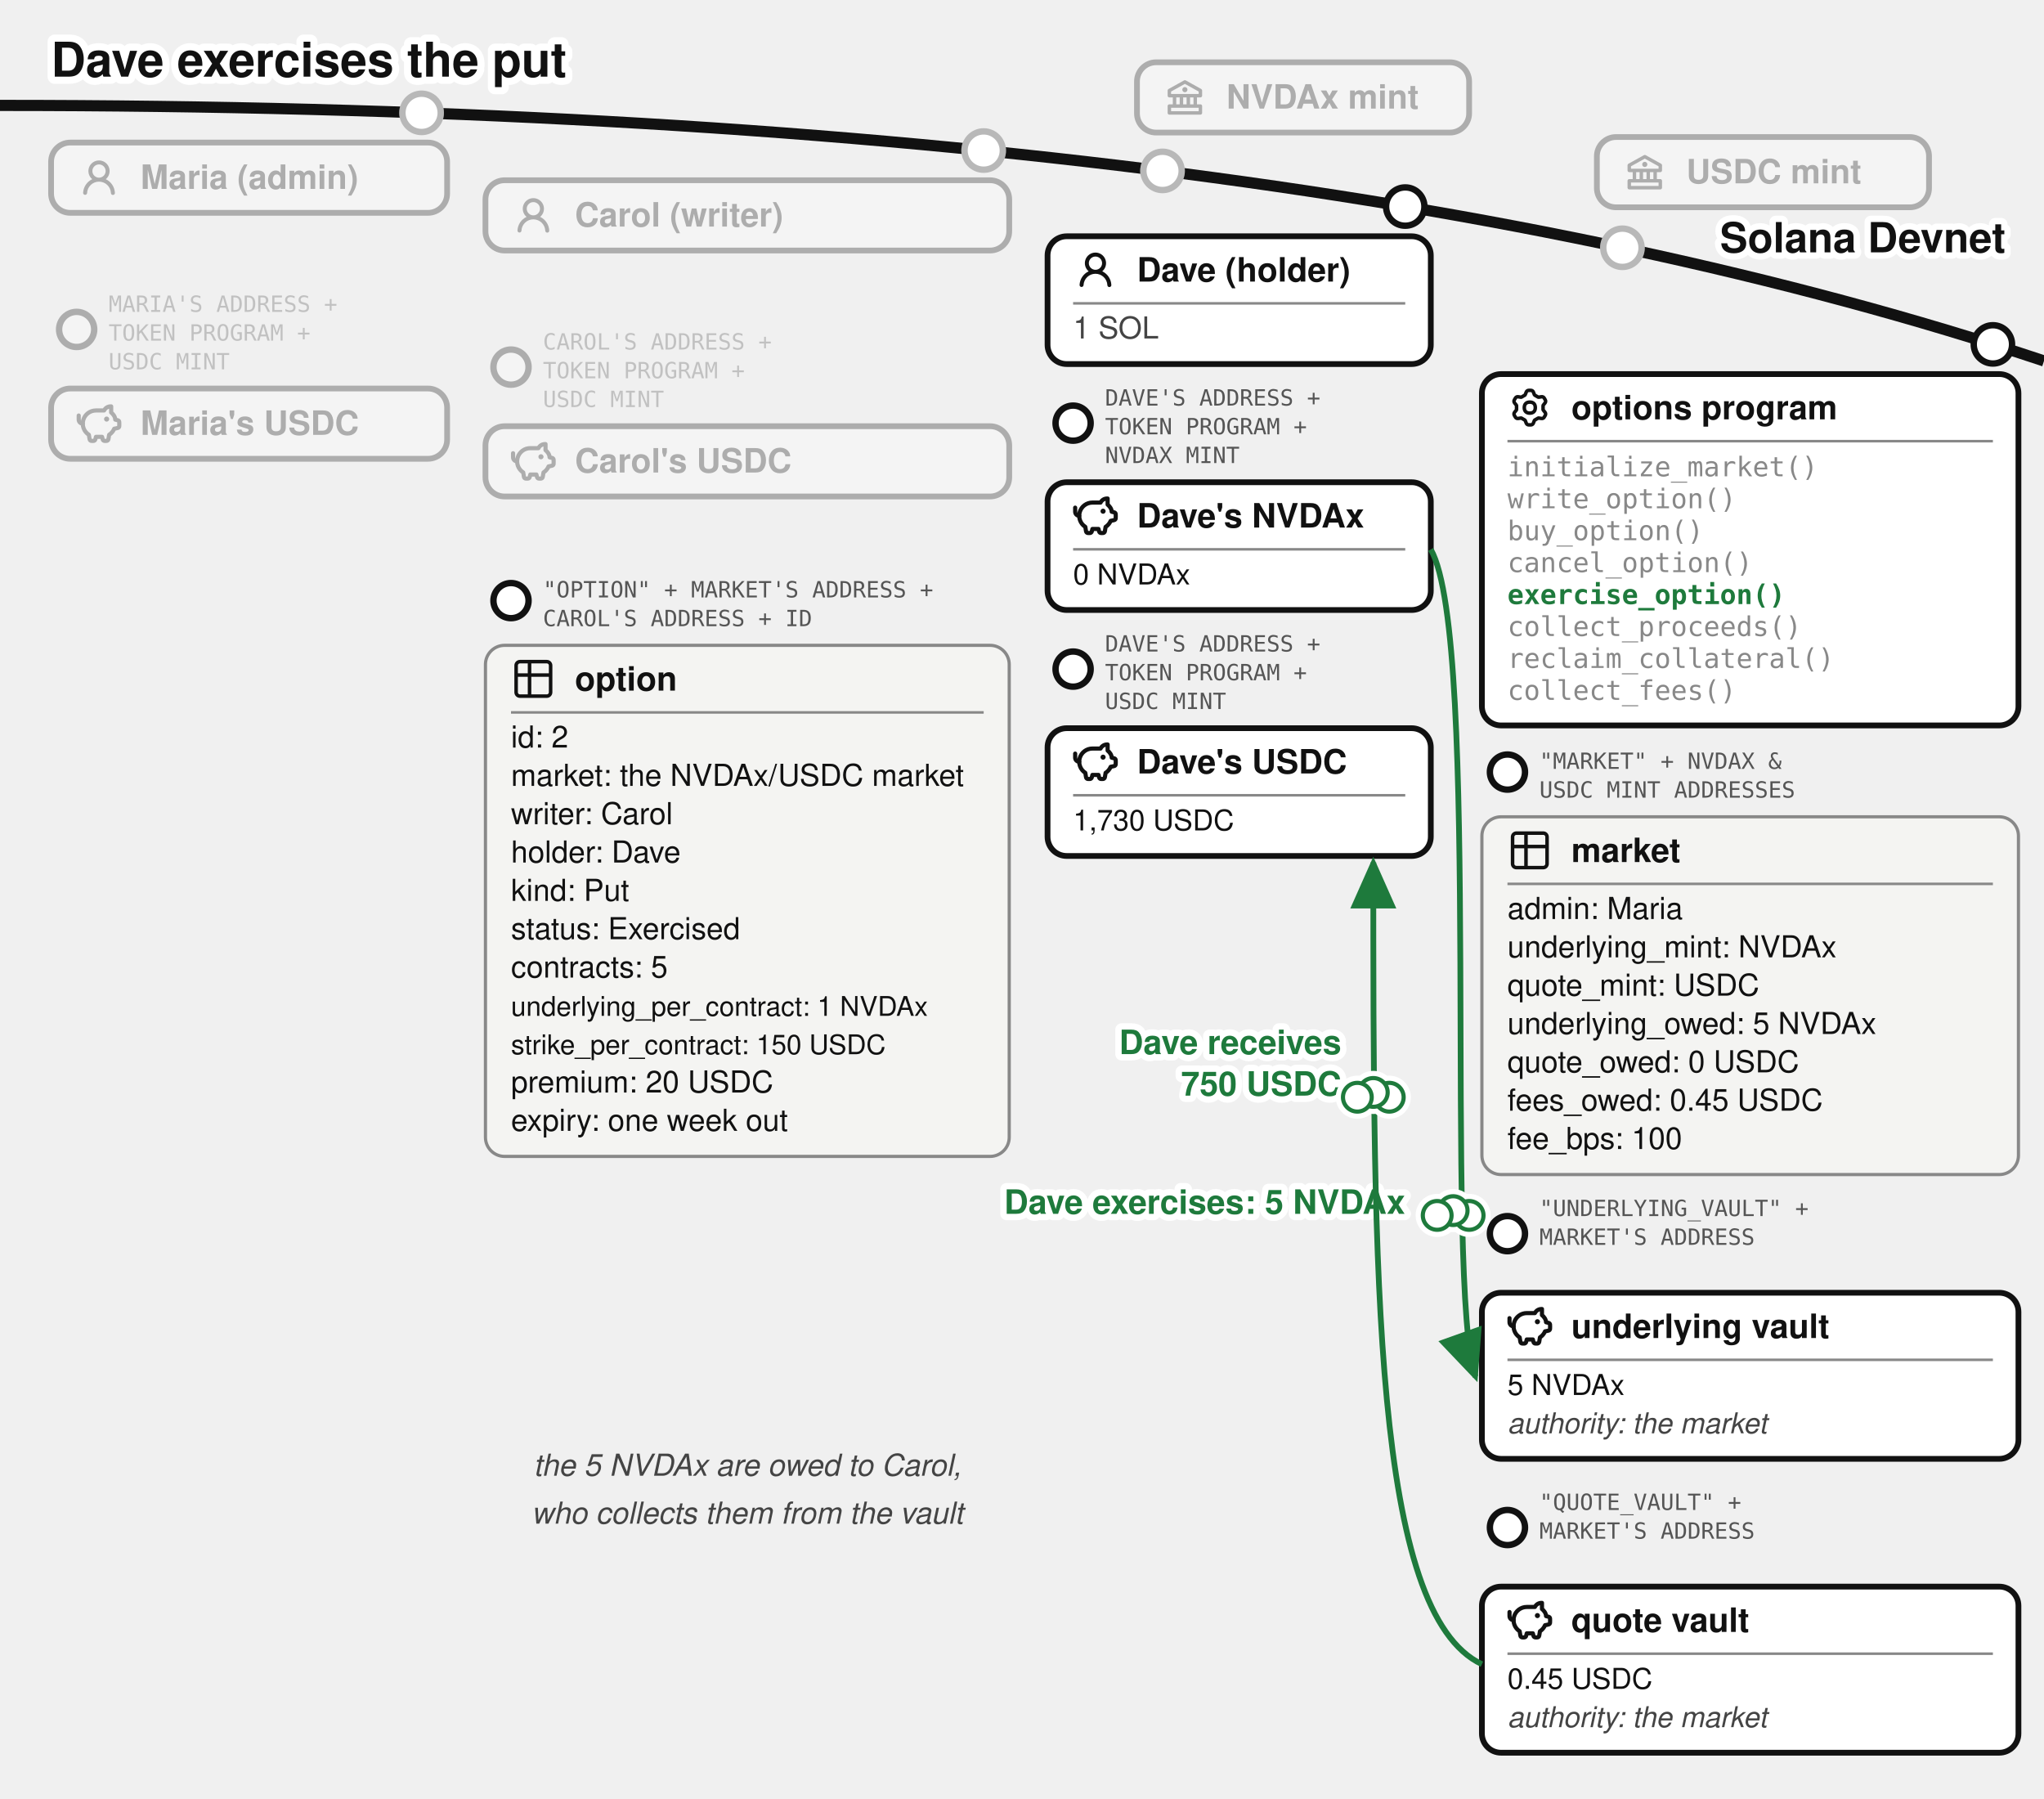
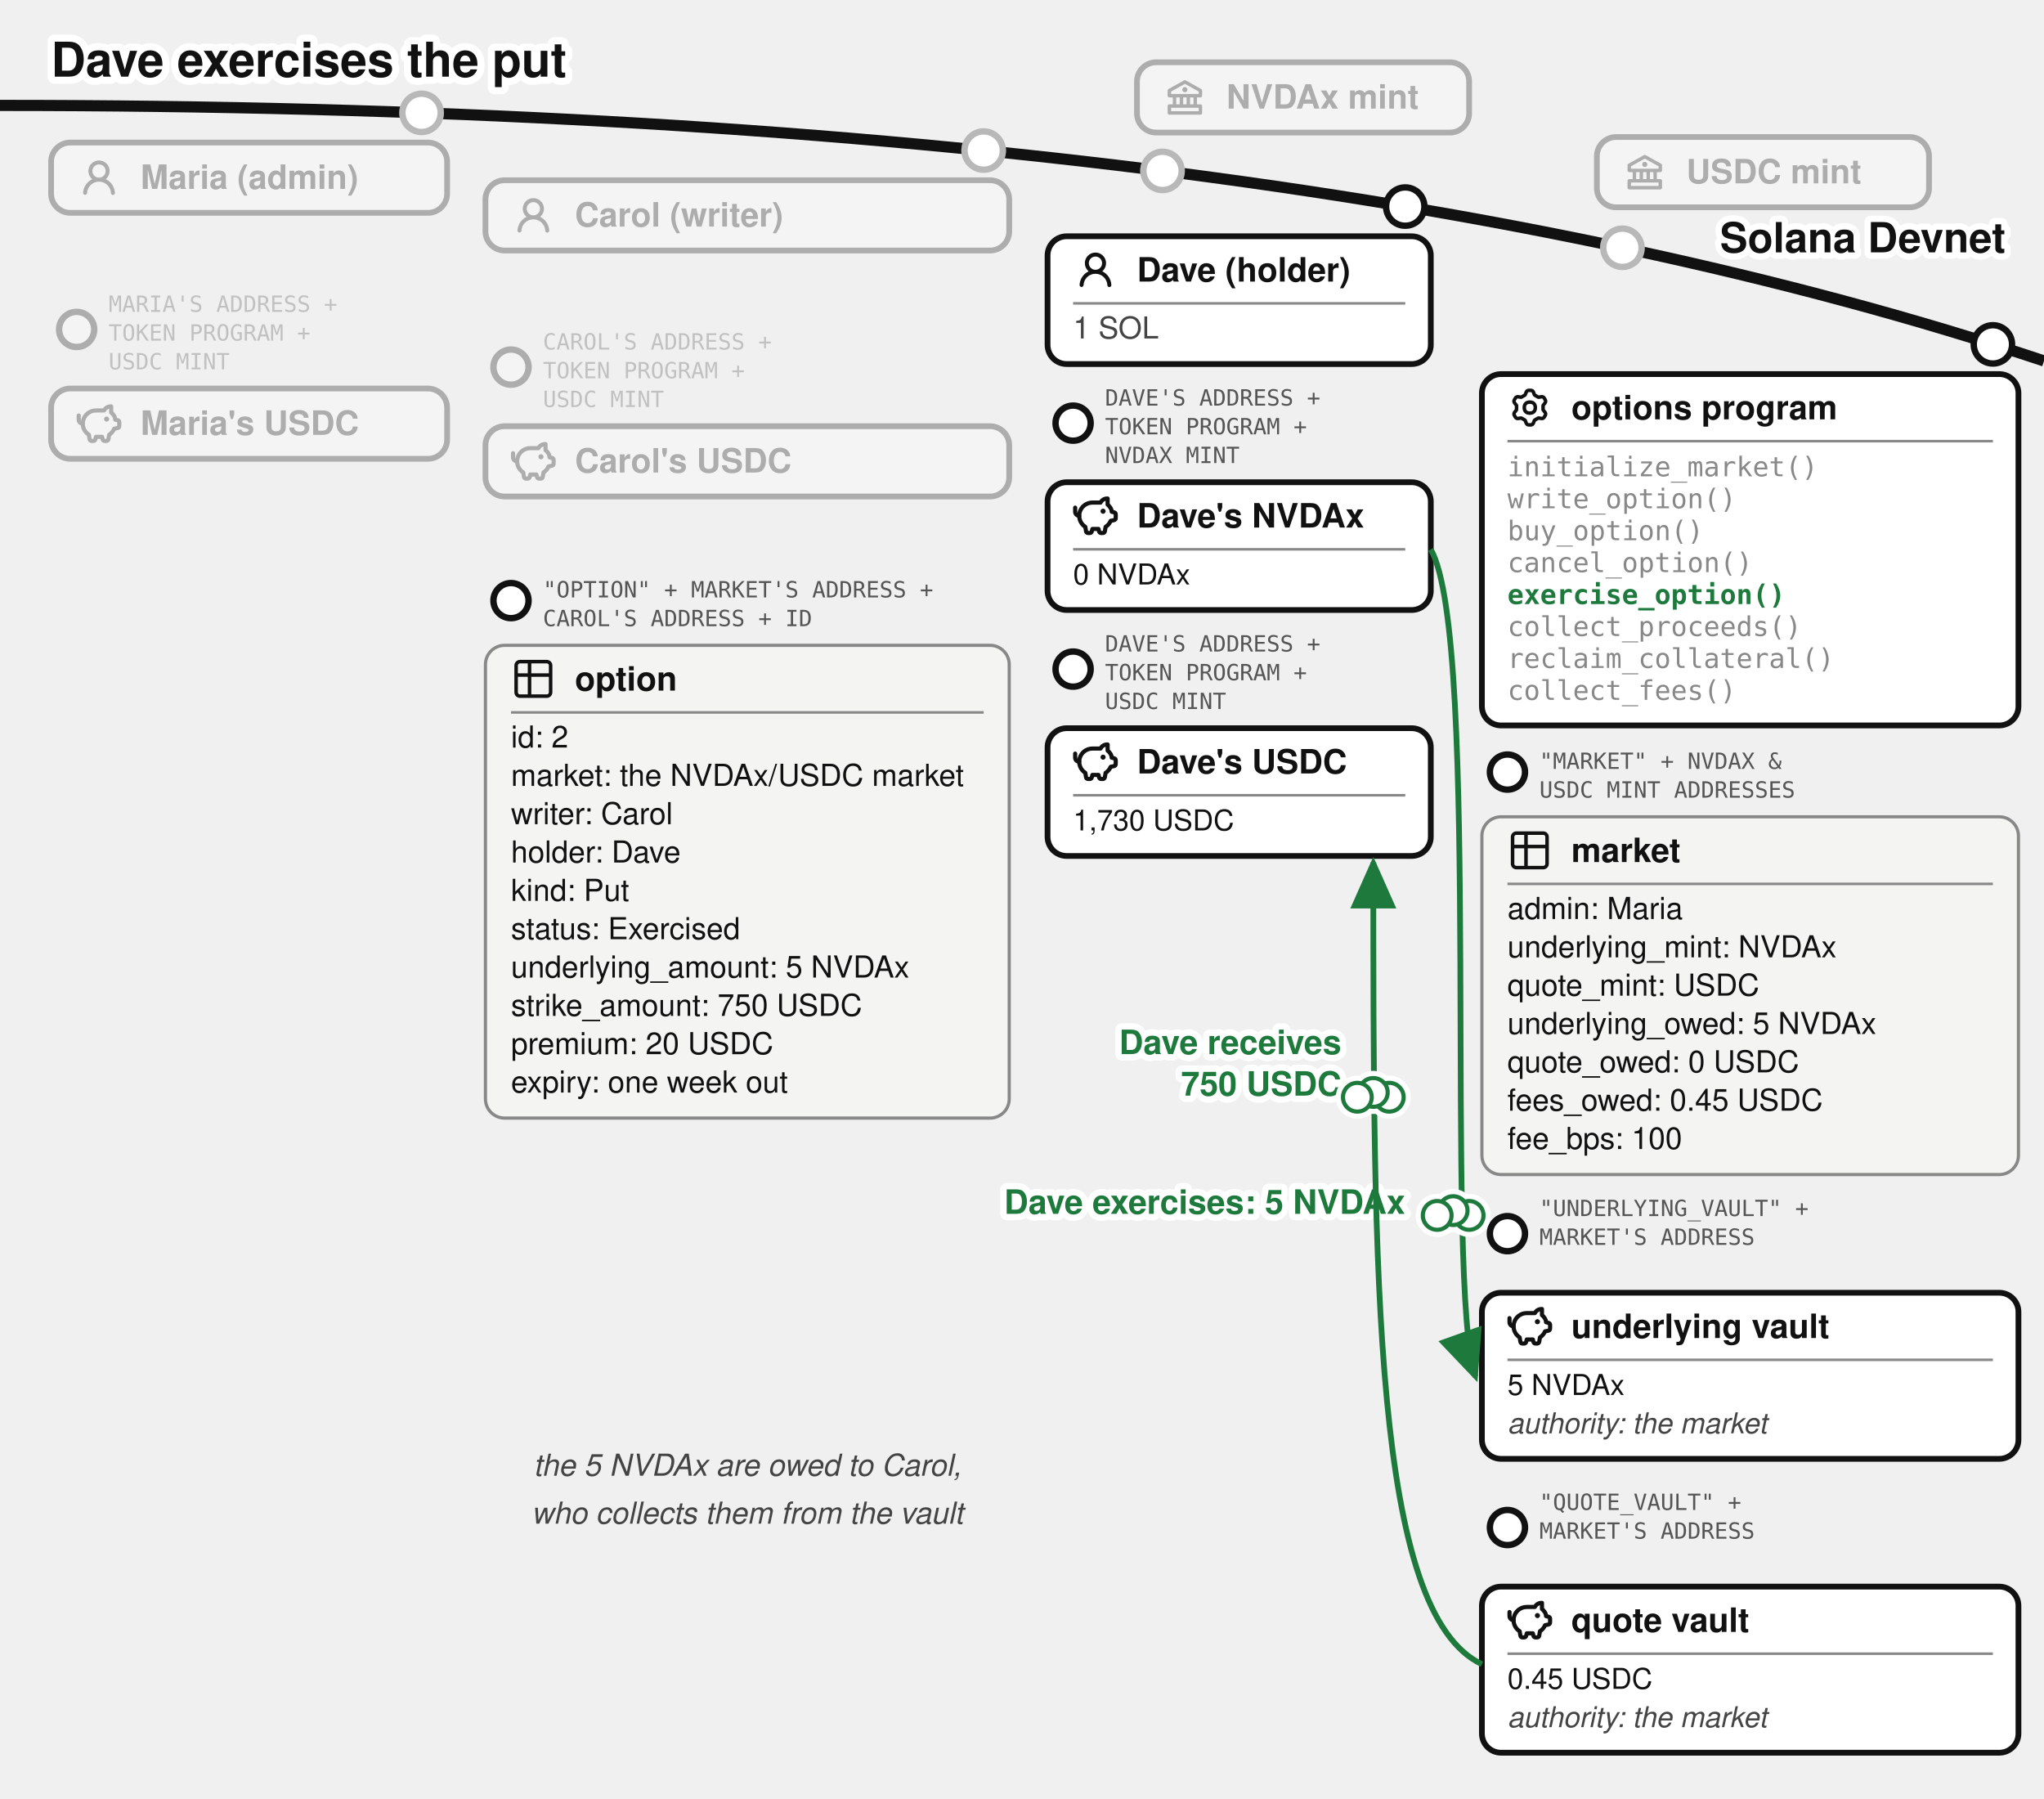
<svg xmlns="http://www.w3.org/2000/svg" viewBox="0 0 640 563" font-family="'Denim INK', Helvetica, Arial, sans-serif" fill="#111">
  <text stroke="#fff" stroke-width="4.5" paint-order="stroke" stroke-linejoin="round" x="16" y="24" font-size="15" font-weight="bold">Dave exercises the put</text>
  <defs>
    <marker id="opt-arr" markerWidth="9" markerHeight="8" refX="8" refY="4" orient="auto">
      <path d="M0,0 L9,4 L0,8 z" fill="#1e7a3c" />
    </marker>
    <marker id="opt-arrg" markerWidth="9" markerHeight="8" refX="8" refY="4" orient="auto">
      <path d="M0,0 L9,4 L0,8 z" fill="#777" />
    </marker>
  </defs>
  <path d="M 0,33 Q 400,33 640,113" fill="none" stroke="#111" stroke-width="3.5" />
  <text stroke="#fff" stroke-width="4" paint-order="stroke" stroke-linejoin="round" x="628" y="79" font-size="13" font-weight="bold" text-anchor="end">Solana Devnet</text>
  <circle cx="364" cy="53.5" r="7" fill="#fff" />
  <g opacity="0.3">
    <circle cx="364" cy="53.5" r="6" fill="#fff" stroke="#111" stroke-width="2" />
    <rect x="356" y="19.5" width="104" height="22" rx="6" fill="#fff" stroke="#111" stroke-width="1.8" />
    <g transform="translate(364,23.5)">
      <g transform="translate(0.52,0.519) scale(0.54)" fill="#111">
        <path d="m21.49 7.13l-9-5a.99.99 0 0 0-.97 0l-9.01 5C2.19 7.31 2 7.64 2 8v3c0 .55.45 1 1 1h2v4H3c-.55 0-1 .45-1 1v4c0 .55.45 1 1 1h18c.55 0 1-.45 1-1v-4c0-.55-.45-1-1-1h-2v-4h2c.55 0 1-.45 1-1V8a1 1 0 0 0-.51-.87M7 12h2v4H7zm6 0v4h-2v-4zm7 6v2H4v-2zm-3-2h-2v-4h2zm3-6H4V8.59l8-4.44l8 4.44z" />
        <path d="M12 6a1.5 1.5 0 1 0 0 3a1.5 1.5 0 1 0 0-3" />
      </g>
    </g>
    <text x="384" y="34" font-size="10.5" font-weight="bold">NVDAx mint</text>
  </g>
  <circle cx="508" cy="77.57" r="7" fill="#fff" />
  <g opacity="0.3">
    <circle cx="508" cy="77.57" r="6" fill="#fff" stroke="#111" stroke-width="2" />
    <rect x="500" y="42.9" width="104" height="22" rx="6" fill="#fff" stroke="#111" stroke-width="1.8" />
    <g transform="translate(508,46.9)">
      <g transform="translate(0.52,0.519) scale(0.54)" fill="#111">
        <path d="m21.49 7.13l-9-5a.99.99 0 0 0-.97 0l-9.01 5C2.19 7.31 2 7.64 2 8v3c0 .55.45 1 1 1h2v4H3c-.55 0-1 .45-1 1v4c0 .55.45 1 1 1h18c.55 0 1-.45 1-1v-4c0-.55-.45-1-1-1h-2v-4h2c.55 0 1-.45 1-1V8a1 1 0 0 0-.51-.87M7 12h2v4H7zm6 0v4h-2v-4zm7 6v2H4v-2zm-3-2h-2v-4h2zm3-6H4V8.59l8-4.44l8 4.44z" />
        <path d="M12 6a1.5 1.5 0 1 0 0 3a1.5 1.5 0 1 0 0-3" />
      </g>
    </g>
    <text x="528" y="57.4" font-size="10.5" font-weight="bold">USDC mint</text>
  </g>
  <circle cx="132" cy="35.33" r="7" fill="#fff" />
  <g opacity="0.3">
    <circle cx="132" cy="35.33" r="6" fill="#fff" stroke="#111" stroke-width="2" />
    <rect x="16" y="44.63" width="124" height="22" rx="6" fill="#fff" stroke="#111" stroke-width="1.8" />
    <g transform="translate(24,48.63)">
      <g transform="translate(0.36,0.767) scale(0.8301)" fill="#111">
        <path d="M10.561 8.073a6 6 0 0 1 3.432 5.142a.75.75 0 1 1-1.498.07a4.5 4.5 0 0 0-8.99 0a.75.75 0 0 1-1.498-.07a6 6 0 0 1 3.431-5.142a3.999 3.999 0 1 1 5.123 0M10.5 5a2.5 2.5 0 1 0-5 0a2.5 2.5 0 0 0 5 0" />
      </g>
    </g>
    <text x="44" y="59.13" font-size="10.5" font-weight="bold">Maria (admin)</text>
  </g>
  <g opacity="0.3">
    <circle cx="24" cy="103.13" r="5.5" fill="#fff" stroke="#111" stroke-width="2" />
    <text x="34" y="97.63" font-size="7" font-family="'DejaVu Sans Mono', monospace" fill="#555">MARIA'S ADDRESS +</text>
    <text x="34" y="106.63" font-size="7" font-family="'DejaVu Sans Mono', monospace" fill="#555">TOKEN PROGRAM +</text>
    <text x="34" y="115.63" font-size="7" font-family="'DejaVu Sans Mono', monospace" fill="#555">USDC MINT</text>
    <rect x="16" y="121.63" width="124" height="22" rx="6" fill="#fff" stroke="#111" stroke-width="1.8" />
    <g transform="translate(24,125.63)">
      <g transform="translate(-0.624,-0.624) scale(0.6353)" fill="none" stroke="#111" stroke-linecap="round" stroke-linejoin="round" stroke-width="2.047">
        <path d="M14.5 5.5h-4A6.5 6.5 0 0 0 7 17.478l.288 1.738c.07.423.105.635.202.798a1 1 0 0 0 .49.416c.178.07.392.07.822.07c.397 0 .596 0 .764-.062a1 1 0 0 0 .479-.374c.1-.148.15-.34.246-.727l.209-.837h3l.21.837c.096.386.144.58.245.727a1 1 0 0 0 .479.374c.168.062.367.062.764.062c.43 0 .644 0 .821-.07a1 1 0 0 0 .49-.416c.098-.163.133-.375.203-.798L17 17.478a6.5 6.5 0 0 0 2.502-2.978l.89-.178c.77-.154 1.155-.231 1.381-.508c.227-.276.227-.669.227-1.453v-.3c0-.75 0-1.124-.212-1.396c-.212-.27-.575-.362-1.303-.544L20 10c0-1.5-1.167-2.833-2-3.5v-3h-.264c-1.37 0-2.623.774-3.236 2" />
        <path d="M15.875 9.75h-.125m.25 0a.25.25 0 1 1-.5 0a.25.25 0 0 1 .5 0M2 8v2a2 2 0 0 0 2 2" />
      </g>
    </g>
    <text x="44" y="136.13" font-size="10.5" font-weight="bold">Maria's USDC</text>
  </g>
  <circle cx="308" cy="47.13" r="7" fill="#fff" />
  <g opacity="0.3">
    <circle cx="308" cy="47.13" r="6" fill="#fff" stroke="#111" stroke-width="2" />
    <rect x="152" y="56.43" width="164" height="22" rx="6" fill="#fff" stroke="#111" stroke-width="1.8" />
    <g transform="translate(160,60.43)">
      <g transform="translate(0.36,0.767) scale(0.8301)" fill="#111">
        <path d="M10.561 8.073a6 6 0 0 1 3.432 5.142a.75.75 0 1 1-1.498.07a4.5 4.5 0 0 0-8.99 0a.75.75 0 0 1-1.498-.07a6 6 0 0 1 3.431-5.142a3.999 3.999 0 1 1 5.123 0M10.5 5a2.5 2.5 0 1 0-5 0a2.5 2.5 0 0 0 5 0" />
      </g>
    </g>
    <text x="180" y="70.93" font-size="10.5" font-weight="bold">Carol (writer)</text>
  </g>
  <g opacity="0.3">
    <circle cx="160" cy="114.93" r="5.5" fill="#fff" stroke="#111" stroke-width="2" />
    <text x="170" y="109.43" font-size="7" font-family="'DejaVu Sans Mono', monospace" fill="#555">CAROL'S ADDRESS +</text>
    <text x="170" y="118.43" font-size="7" font-family="'DejaVu Sans Mono', monospace" fill="#555">TOKEN PROGRAM +</text>
    <text x="170" y="127.43" font-size="7" font-family="'DejaVu Sans Mono', monospace" fill="#555">USDC MINT</text>
    <rect x="152" y="133.43" width="164" height="22" rx="6" fill="#fff" stroke="#111" stroke-width="1.8" />
    <g transform="translate(160,137.43)">
      <g transform="translate(-0.624,-0.624) scale(0.6353)" fill="none" stroke="#111" stroke-linecap="round" stroke-linejoin="round" stroke-width="2.047">
        <path d="M14.5 5.5h-4A6.5 6.5 0 0 0 7 17.478l.288 1.738c.07.423.105.635.202.798a1 1 0 0 0 .49.416c.178.07.392.07.822.07c.397 0 .596 0 .764-.062a1 1 0 0 0 .479-.374c.1-.148.15-.34.246-.727l.209-.837h3l.21.837c.096.386.144.58.245.727a1 1 0 0 0 .479.374c.168.062.367.062.764.062c.43 0 .644 0 .821-.07a1 1 0 0 0 .49-.416c.098-.163.133-.375.203-.798L17 17.478a6.5 6.5 0 0 0 2.502-2.978l.89-.178c.77-.154 1.155-.231 1.381-.508c.227-.276.227-.669.227-1.453v-.3c0-.75 0-1.124-.212-1.396c-.212-.27-.575-.362-1.303-.544L20 10c0-1.5-1.167-2.833-2-3.5v-3h-.264c-1.37 0-2.623.774-3.236 2" />
        <path d="M15.875 9.75h-.125m.25 0a.25.25 0 1 1-.5 0a.25.25 0 0 1 .5 0M2 8v2a2 2 0 0 0 2 2" />
      </g>
    </g>
    <text x="180" y="147.93" font-size="10.5" font-weight="bold">Carol's USDC</text>
  </g>
  <g>
    <circle cx="160" cy="188.03" r="5.5" fill="#fff" stroke="#111" stroke-width="2" />
    <text x="170" y="187.03" font-size="7" font-family="'DejaVu Sans Mono', monospace" fill="#555">"OPTION" + MARKET'S ADDRESS +</text>
    <text x="170" y="196.03" font-size="7" font-family="'DejaVu Sans Mono', monospace" fill="#555">CAROL'S ADDRESS + ID</text>
-     <rect x="152" y="202.03" width="164" height="160" rx="6" fill="#f4f4f2" stroke="#888" />
+     <rect x="152" y="202.03" width="164" height="148" rx="6" fill="#f4f4f2" stroke="#888" />
    <g transform="translate(160,205.53)">
      <g transform="translate(-0.195,-0.195) scale(0.6)" fill="none" stroke="#111" stroke-linecap="round" stroke-linejoin="round" stroke-width="1.843">
        <path d="M3 5a2 2 0 0 1 2-2h14a2 2 0 0 1 2 2v14a2 2 0 0 1-2 2H5a2 2 0 0 1-2-2zm0 5h18M10 3v18" />
      </g>
    </g>
    <text x="180" y="216.205" font-size="10.5" font-weight="bold">option</text>
    <line x1="160" y1="223.03" x2="308" y2="223.03" stroke="#888" stroke-width="0.8" />
    <text x="160" y="234.03" font-size="9.5">id: 2</text>
    <text x="160" y="246.03" font-size="9.5">market: the NVDAx/USDC market</text>
    <text x="160" y="258.03" font-size="9.5">writer: Carol</text>
    <text x="160" y="270.03" font-size="9.5">holder: Dave</text>
    <text x="160" y="282.03" font-size="9.5">kind: Put</text>
    <text x="160" y="294.03" font-size="9.5">status: Exercised</text>
-     <text x="160" y="306.03" font-size="9.5">contracts: 5</text>
-     <text x="160" y="318.03" font-size="8.5">underlying_per_contract: 1 NVDAx</text>
-     <text x="160" y="330.03" font-size="8.5">strike_per_contract: 150 USDC</text>
-     <text x="160" y="342.03" font-size="9.5">premium: 20 USDC</text>
-     <text x="160" y="354.03" font-size="9.5">expiry: one week out</text>
+     <text x="160" y="306.03" font-size="9.5">underlying_amount: 5 NVDAx</text>
+     <text x="160" y="318.03" font-size="9.5">strike_amount: 750 USDC</text>
+     <text x="160" y="330.03" font-size="9.5">premium: 20 USDC</text>
+     <text x="160" y="342.03" font-size="9.5">expiry: one week out</text>
  </g>
  <g>
    <circle cx="440" cy="64.67" r="6" fill="#fff" stroke="#111" stroke-width="2" />
    <rect x="328" y="73.97" width="120" height="40" rx="6" fill="#fff" stroke="#111" stroke-width="1.8" />
    <g transform="translate(336,77.47)">
      <g transform="translate(0.36,0.767) scale(0.8301)" fill="#111">
        <path d="M10.561 8.073a6 6 0 0 1 3.432 5.142a.75.75 0 1 1-1.498.07a4.5 4.5 0 0 0-8.99 0a.75.75 0 0 1-1.498-.07a6 6 0 0 1 3.431-5.142a3.999 3.999 0 1 1 5.123 0M10.5 5a2.5 2.5 0 1 0-5 0a2.5 2.5 0 0 0 5 0" />
      </g>
    </g>
    <text x="356" y="88.145" font-size="10.5" font-weight="bold">Dave (holder)</text>
    <line x1="336" y1="94.97" x2="440" y2="94.97" stroke="#888" stroke-width="0.8" />
    <text x="336" y="105.97" font-size="9.5" fill="#444">1 SOL</text>
  </g>
  <g>
    <circle cx="336" cy="132.47" r="5.5" fill="#fff" stroke="#111" stroke-width="2" />
    <text x="346" y="126.97" font-size="7" font-family="'DejaVu Sans Mono', monospace" fill="#555">DAVE'S ADDRESS +</text>
    <text x="346" y="135.97" font-size="7" font-family="'DejaVu Sans Mono', monospace" fill="#555">TOKEN PROGRAM +</text>
    <text x="346" y="144.97" font-size="7" font-family="'DejaVu Sans Mono', monospace" fill="#555">NVDAX MINT</text>
    <rect x="328" y="150.97" width="120" height="40" rx="6" fill="#fff" stroke="#111" stroke-width="1.8" />
    <g transform="translate(336,154.47)">
      <g transform="translate(-0.624,-0.624) scale(0.6353)" fill="none" stroke="#111" stroke-linecap="round" stroke-linejoin="round" stroke-width="2.047">
        <path d="M14.5 5.5h-4A6.5 6.5 0 0 0 7 17.478l.288 1.738c.07.423.105.635.202.798a1 1 0 0 0 .49.416c.178.07.392.07.822.07c.397 0 .596 0 .764-.062a1 1 0 0 0 .479-.374c.1-.148.15-.34.246-.727l.209-.837h3l.21.837c.096.386.144.58.245.727a1 1 0 0 0 .479.374c.168.062.367.062.764.062c.43 0 .644 0 .821-.07a1 1 0 0 0 .49-.416c.098-.163.133-.375.203-.798L17 17.478a6.5 6.5 0 0 0 2.502-2.978l.89-.178c.77-.154 1.155-.231 1.381-.508c.227-.276.227-.669.227-1.453v-.3c0-.75 0-1.124-.212-1.396c-.212-.27-.575-.362-1.303-.544L20 10c0-1.5-1.167-2.833-2-3.5v-3h-.264c-1.37 0-2.623.774-3.236 2" />
        <path d="M15.875 9.75h-.125m.25 0a.25.25 0 1 1-.5 0a.25.25 0 0 1 .5 0M2 8v2a2 2 0 0 0 2 2" />
      </g>
    </g>
    <text x="356" y="165.145" font-size="10.5" font-weight="bold">Dave's NVDAx</text>
    <line x1="336" y1="171.97" x2="440" y2="171.97" stroke="#888" stroke-width="0.8" />
    <text x="336" y="182.97" font-size="9">0 NVDAx</text>
  </g>
  <g>
    <circle cx="336" cy="209.47" r="5.5" fill="#fff" stroke="#111" stroke-width="2" />
    <text x="346" y="203.97" font-size="7" font-family="'DejaVu Sans Mono', monospace" fill="#555">DAVE'S ADDRESS +</text>
    <text x="346" y="212.97" font-size="7" font-family="'DejaVu Sans Mono', monospace" fill="#555">TOKEN PROGRAM +</text>
    <text x="346" y="221.97" font-size="7" font-family="'DejaVu Sans Mono', monospace" fill="#555">USDC MINT</text>
    <rect x="328" y="227.97" width="120" height="40" rx="6" fill="#fff" stroke="#111" stroke-width="1.8" />
    <g transform="translate(336,231.47)">
      <g transform="translate(-0.624,-0.624) scale(0.6353)" fill="none" stroke="#111" stroke-linecap="round" stroke-linejoin="round" stroke-width="2.047">
        <path d="M14.5 5.5h-4A6.5 6.5 0 0 0 7 17.478l.288 1.738c.07.423.105.635.202.798a1 1 0 0 0 .49.416c.178.07.392.07.822.07c.397 0 .596 0 .764-.062a1 1 0 0 0 .479-.374c.1-.148.15-.34.246-.727l.209-.837h3l.21.837c.096.386.144.58.245.727a1 1 0 0 0 .479.374c.168.062.367.062.764.062c.43 0 .644 0 .821-.07a1 1 0 0 0 .49-.416c.098-.163.133-.375.203-.798L17 17.478a6.5 6.5 0 0 0 2.502-2.978l.89-.178c.77-.154 1.155-.231 1.381-.508c.227-.276.227-.669.227-1.453v-.3c0-.75 0-1.124-.212-1.396c-.212-.27-.575-.362-1.303-.544L20 10c0-1.5-1.167-2.833-2-3.5v-3h-.264c-1.37 0-2.623.774-3.236 2" />
        <path d="M15.875 9.75h-.125m.25 0a.25.25 0 1 1-.5 0a.25.25 0 0 1 .5 0M2 8v2a2 2 0 0 0 2 2" />
      </g>
    </g>
    <text x="356" y="242.145" font-size="10.5" font-weight="bold">Dave's USDC</text>
    <line x1="336" y1="248.97" x2="440" y2="248.97" stroke="#888" stroke-width="0.8" />
    <text x="336" y="259.97" font-size="9">1,730 USDC</text>
  </g>
  <g>
    <circle cx="624" cy="107.81" r="6" fill="#fff" stroke="#111" stroke-width="2" />
    <rect x="464" y="117.11" width="168" height="110" rx="6" fill="#fff" stroke="#111" stroke-width="1.8" />
    <g transform="translate(472,120.61)">
      <g transform="translate(0.951,0.952) scale(0.864)" fill="none" stroke="#111" stroke-linecap="round" stroke-linejoin="round" stroke-width="1.28">
        <path d="M11.808 7.727c0 .05.017.1.048.14l.667.84a.96.96 0 0 1 .082 1.08l-.392.676a.96.96 0 0 1-.975.47l-1.063-.16a.23.23 0 0 0-.145.027l-1.26.727a.23.23 0 0 0-.096.112l-.392 1a.96.96 0 0 1-.893.611h-.782a.96.96 0 0 1-.893-.61l-.392-1a.23.23 0 0 0-.096-.113L3.967 10.8a.23.23 0 0 0-.145-.028l-1.063.162a.96.96 0 0 1-.976-.47l-.39-.677a.96.96 0 0 1 .08-1.08l.67-.84a.22.22 0 0 0 .05-.14V6.273c0-.05-.018-.1-.05-.14l-.67-.84a.96.96 0 0 1-.08-1.08l.39-.676a.96.96 0 0 1 .976-.47l1.06.16a.23.23 0 0 0 .145-.027l1.262-.73a.23.23 0 0 0 .096-.113l.394-.996A.96.96 0 0 1 6.61.75h.784a.96.96 0 0 1 .893.61l.392.997q.028.075.096.116l1.26.727a.23.23 0 0 0 .145.028l1.062-.162a.96.96 0 0 1 .976.47l.391.677a.96.96 0 0 1-.081 1.08l-.67.84a.22.22 0 0 0-.049.14v1.454Z" />
        <path d="M7 8.996c1.277 0 1.996-.719 1.996-1.996S8.277 5.004 7 5.004S5.004 5.723 5.004 7S5.723 8.996 7 8.996" />
      </g>
    </g>
    <text x="492" y="131.285" font-size="10.5" font-weight="bold">options program</text>
    <line x1="472" y1="138.11" x2="624" y2="138.11" stroke="#888" stroke-width="0.8" />
    <text x="472" y="149.11" font-size="8.5" font-family="'DejaVu Sans Mono', Menlo, monospace" fill="#888">initialize_market()</text>
    <text x="472" y="159.11" font-size="8.5" font-family="'DejaVu Sans Mono', Menlo, monospace" fill="#888">write_option()</text>
    <text x="472" y="169.11" font-size="8.5" font-family="'DejaVu Sans Mono', Menlo, monospace" fill="#888">buy_option()</text>
    <text x="472" y="179.11" font-size="8.5" font-family="'DejaVu Sans Mono', Menlo, monospace" fill="#888">cancel_option()</text>
    <text x="472" y="189.11" font-size="8.5" font-family="'DejaVu Sans Mono', Menlo, monospace" font-weight="bold" fill="#1e7a3c">exercise_option()</text>
    <text x="472" y="199.11" font-size="8.5" font-family="'DejaVu Sans Mono', Menlo, monospace" fill="#888">collect_proceeds()</text>
    <text x="472" y="209.11" font-size="8.5" font-family="'DejaVu Sans Mono', Menlo, monospace" fill="#888">reclaim_collateral()</text>
    <text x="472" y="219.11" font-size="8.5" font-family="'DejaVu Sans Mono', Menlo, monospace" fill="#888">collect_fees()</text>
  </g>
  <g>
    <circle cx="472" cy="241.71" r="5.5" fill="#fff" stroke="#111" stroke-width="2" />
    <text x="482" y="240.71" font-size="7" font-family="'DejaVu Sans Mono', monospace" fill="#555">"MARKET" + NVDAX &amp;</text>
    <text x="482" y="249.71" font-size="7" font-family="'DejaVu Sans Mono', monospace" fill="#555">USDC MINT ADDRESSES</text>
    <rect x="464" y="255.71" width="168" height="112" rx="6" fill="#f4f4f2" stroke="#888" />
    <g transform="translate(472,259.21)">
      <g transform="translate(-0.195,-0.195) scale(0.6)" fill="none" stroke="#111" stroke-linecap="round" stroke-linejoin="round" stroke-width="1.843">
        <path d="M3 5a2 2 0 0 1 2-2h14a2 2 0 0 1 2 2v14a2 2 0 0 1-2 2H5a2 2 0 0 1-2-2zm0 5h18M10 3v18" />
      </g>
    </g>
    <text x="492" y="269.885" font-size="10.5" font-weight="bold">market</text>
    <line x1="472" y1="276.71" x2="624" y2="276.71" stroke="#888" stroke-width="0.8" />
    <text x="472" y="287.71" font-size="9.5">admin: Maria</text>
    <text x="472" y="299.71" font-size="9.5">underlying_mint: NVDAx</text>
    <text x="472" y="311.71" font-size="9.5">quote_mint: USDC</text>
    <text x="472" y="323.71" font-size="9.5">underlying_owed: 5 NVDAx</text>
    <text x="472" y="335.71" font-size="9.5">quote_owed: 0 USDC</text>
    <text x="472" y="347.71" font-size="9.5">fees_owed: 0.45 USDC</text>
    <text x="472" y="359.71" font-size="9.5">fee_bps: 100</text>
  </g>
  <g>
    <circle cx="472" cy="386.21" r="5.5" fill="#fff" stroke="#111" stroke-width="2" />
    <text x="482" y="380.71" font-size="7" font-family="'DejaVu Sans Mono', monospace" fill="#555">"UNDERLYING_VAULT" +</text>
    <text x="482" y="389.71" font-size="7" font-family="'DejaVu Sans Mono', monospace" fill="#555">MARKET'S ADDRESS</text>
    <text x="482" y="398.71" font-size="7" font-family="'DejaVu Sans Mono', monospace" fill="#555" />
    <rect x="464" y="404.71" width="168" height="52" rx="6" fill="#fff" stroke="#111" stroke-width="1.8" />
    <g transform="translate(472,408.21)">
      <g transform="translate(-0.624,-0.624) scale(0.6353)" fill="none" stroke="#111" stroke-linecap="round" stroke-linejoin="round" stroke-width="2.047">
        <path d="M14.5 5.5h-4A6.5 6.5 0 0 0 7 17.478l.288 1.738c.07.423.105.635.202.798a1 1 0 0 0 .49.416c.178.07.392.07.822.07c.397 0 .596 0 .764-.062a1 1 0 0 0 .479-.374c.1-.148.15-.34.246-.727l.209-.837h3l.21.837c.096.386.144.58.245.727a1 1 0 0 0 .479.374c.168.062.367.062.764.062c.43 0 .644 0 .821-.07a1 1 0 0 0 .49-.416c.098-.163.133-.375.203-.798L17 17.478a6.5 6.5 0 0 0 2.502-2.978l.89-.178c.77-.154 1.155-.231 1.381-.508c.227-.276.227-.669.227-1.453v-.3c0-.75 0-1.124-.212-1.396c-.212-.27-.575-.362-1.303-.544L20 10c0-1.5-1.167-2.833-2-3.5v-3h-.264c-1.37 0-2.623.774-3.236 2" />
        <path d="M15.875 9.75h-.125m.25 0a.25.25 0 1 1-.5 0a.25.25 0 0 1 .5 0M2 8v2a2 2 0 0 0 2 2" />
      </g>
    </g>
    <text x="492" y="418.885" font-size="10.5" font-weight="bold">underlying vault</text>
    <line x1="472" y1="425.71" x2="624" y2="425.71" stroke="#888" stroke-width="0.8" />
    <text x="472" y="436.71" font-size="9">5 NVDAx</text>
    <text x="472" y="448.71" font-size="9" font-style="italic" fill="#444">authority: the market</text>
  </g>
  <g>
    <circle cx="472" cy="478.21" r="5.5" fill="#fff" stroke="#111" stroke-width="2" />
    <text x="482" y="472.71" font-size="7" font-family="'DejaVu Sans Mono', monospace" fill="#555">"QUOTE_VAULT" +</text>
    <text x="482" y="481.71" font-size="7" font-family="'DejaVu Sans Mono', monospace" fill="#555">MARKET'S ADDRESS</text>
    <text x="482" y="490.71" font-size="7" font-family="'DejaVu Sans Mono', monospace" fill="#555" />
    <rect x="464" y="496.71" width="168" height="52" rx="6" fill="#fff" stroke="#111" stroke-width="1.8" />
    <g transform="translate(472,500.21)">
      <g transform="translate(-0.624,-0.624) scale(0.6353)" fill="none" stroke="#111" stroke-linecap="round" stroke-linejoin="round" stroke-width="2.047">
        <path d="M14.5 5.5h-4A6.5 6.5 0 0 0 7 17.478l.288 1.738c.07.423.105.635.202.798a1 1 0 0 0 .49.416c.178.07.392.07.822.07c.397 0 .596 0 .764-.062a1 1 0 0 0 .479-.374c.1-.148.15-.34.246-.727l.209-.837h3l.21.837c.096.386.144.58.245.727a1 1 0 0 0 .479.374c.168.062.367.062.764.062c.43 0 .644 0 .821-.07a1 1 0 0 0 .49-.416c.098-.163.133-.375.203-.798L17 17.478a6.5 6.5 0 0 0 2.502-2.978l.89-.178c.77-.154 1.155-.231 1.381-.508c.227-.276.227-.669.227-1.453v-.3c0-.75 0-1.124-.212-1.396c-.212-.27-.575-.362-1.303-.544L20 10c0-1.5-1.167-2.833-2-3.5v-3h-.264c-1.37 0-2.623.774-3.236 2" />
        <path d="M15.875 9.75h-.125m.25 0a.25.25 0 1 1-.5 0a.25.25 0 0 1 .5 0M2 8v2a2 2 0 0 0 2 2" />
      </g>
    </g>
    <text x="492" y="510.885" font-size="10.5" font-weight="bold">quote vault</text>
    <line x1="472" y1="517.71" x2="624" y2="517.71" stroke="#888" stroke-width="0.8" />
    <text x="472" y="528.71" font-size="9">0.45 USDC</text>
    <text x="472" y="540.71" font-size="9" font-style="italic" fill="#444">authority: the market</text>
  </g>
  <path d="M 448,172 C 464,200 452,403 462,431" fill="none" stroke="#1e7a3c" stroke-width="1.8" marker-end="url(#opt-arr)" />
  <text stroke="#fff" stroke-width="4" paint-order="stroke" stroke-linejoin="round" x="440" y="380" font-size="10.5" font-weight="bold" fill="#1e7a3c" text-anchor="end">Dave exercises: 5 NVDAx</text>
  <g class="coin" transform="translate(455,379)" fill="#fff">
    <g stroke="#fff" stroke-width="4.5">
      <circle cx="5" cy="1.5" r="4.5" />
      <circle cx="0" cy="0" r="4.5" />
      <circle cx="-5" cy="1.5" r="4.5" />
    </g>
    <g stroke="#1e7a3c" stroke-width="1.3">
      <circle cx="5" cy="1.5" r="4.5" />
      <circle cx="0" cy="0" r="4.5" />
      <circle cx="-5" cy="1.5" r="4.5" />
    </g>
  </g>
  <path d="M 464,521 C 430,505 430,400 430,270" fill="none" stroke="#1e7a3c" stroke-width="1.8" marker-end="url(#opt-arr)" />
  <text stroke="#fff" stroke-width="4" paint-order="stroke" stroke-linejoin="round" x="420" y="330" font-size="10.5" font-weight="bold" fill="#1e7a3c" text-anchor="end">Dave receives</text>
  <text stroke="#fff" stroke-width="4" paint-order="stroke" stroke-linejoin="round" x="420" y="343" font-size="10.5" font-weight="bold" fill="#1e7a3c" text-anchor="end">750 USDC</text>
  <g class="coin" transform="translate(430,342)" fill="#fff">
    <g stroke="#fff" stroke-width="4.5">
      <circle cx="5" cy="1.5" r="4.5" />
      <circle cx="0" cy="0" r="4.5" />
      <circle cx="-5" cy="1.5" r="4.5" />
    </g>
    <g stroke="#1e7a3c" stroke-width="1.3">
      <circle cx="5" cy="1.5" r="4.5" />
      <circle cx="0" cy="0" r="4.5" />
      <circle cx="-5" cy="1.5" r="4.5" />
    </g>
  </g>
  <text x="234" y="462" font-size="9.5" fill="#444" font-style="italic" text-anchor="middle">the 5 NVDAx are owed to Carol,</text>
  <text x="234" y="477" font-size="9.5" fill="#444" font-style="italic" text-anchor="middle">who collects them from the vault</text>
</svg>
